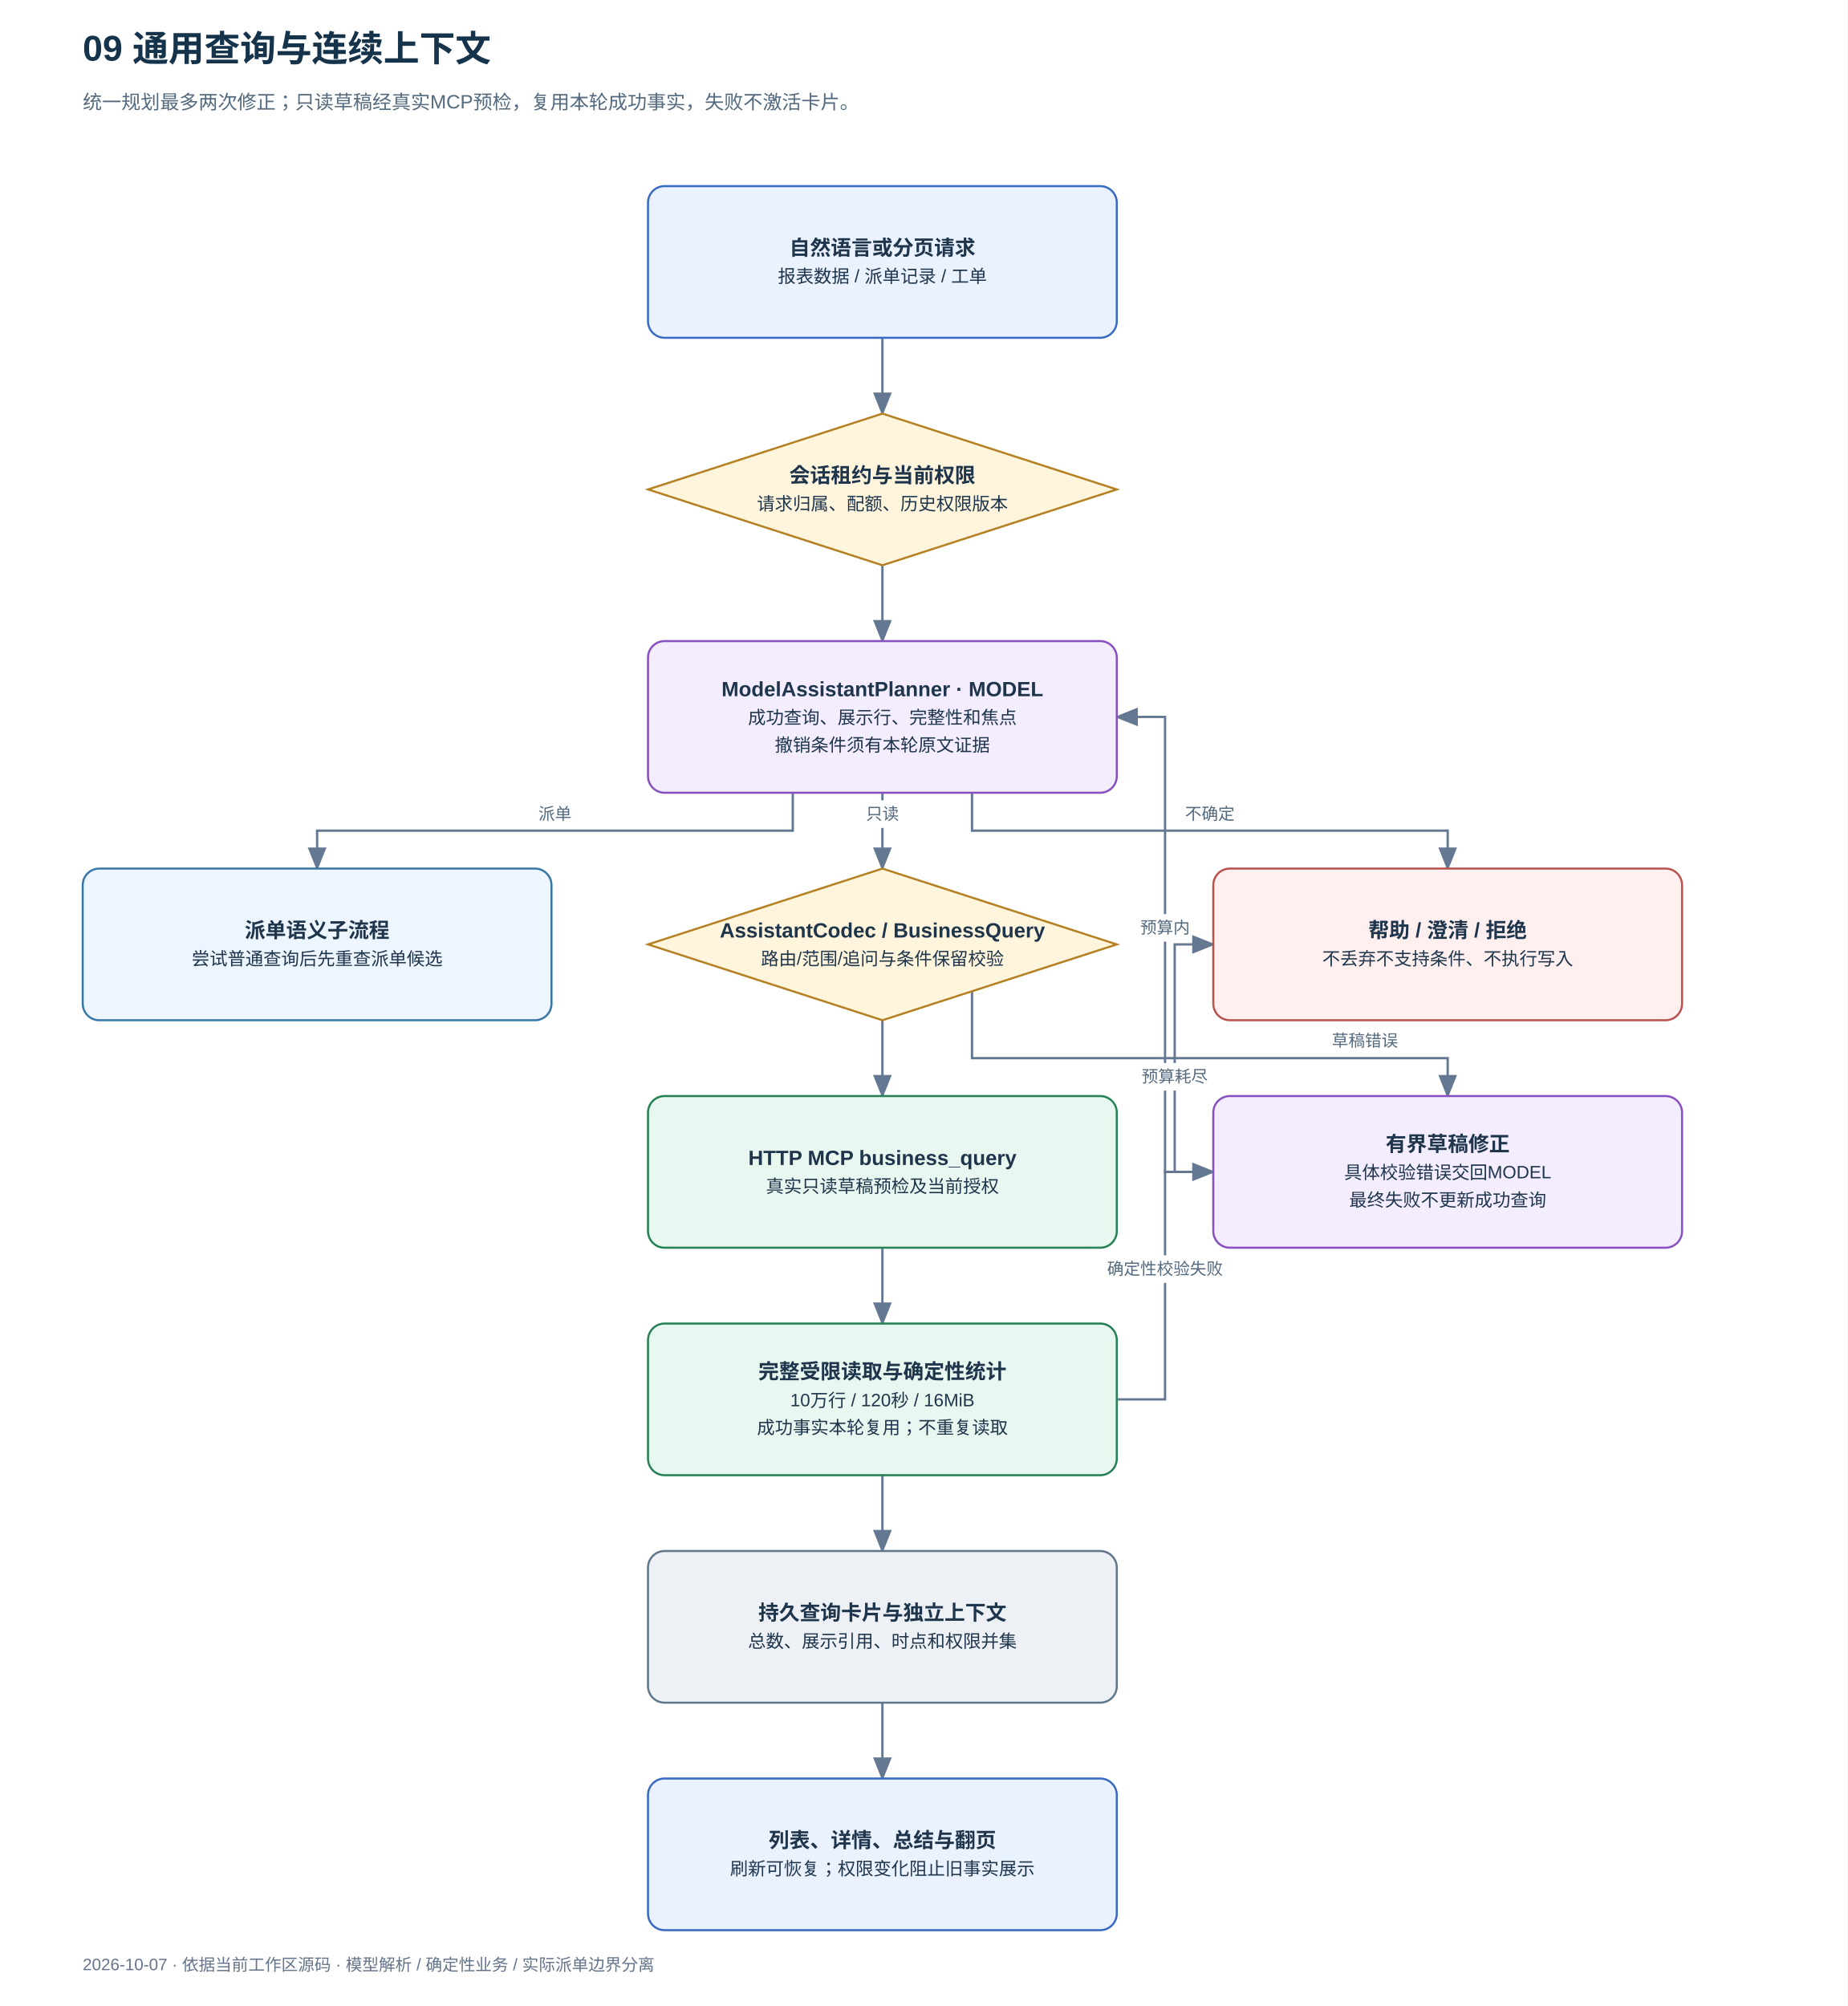
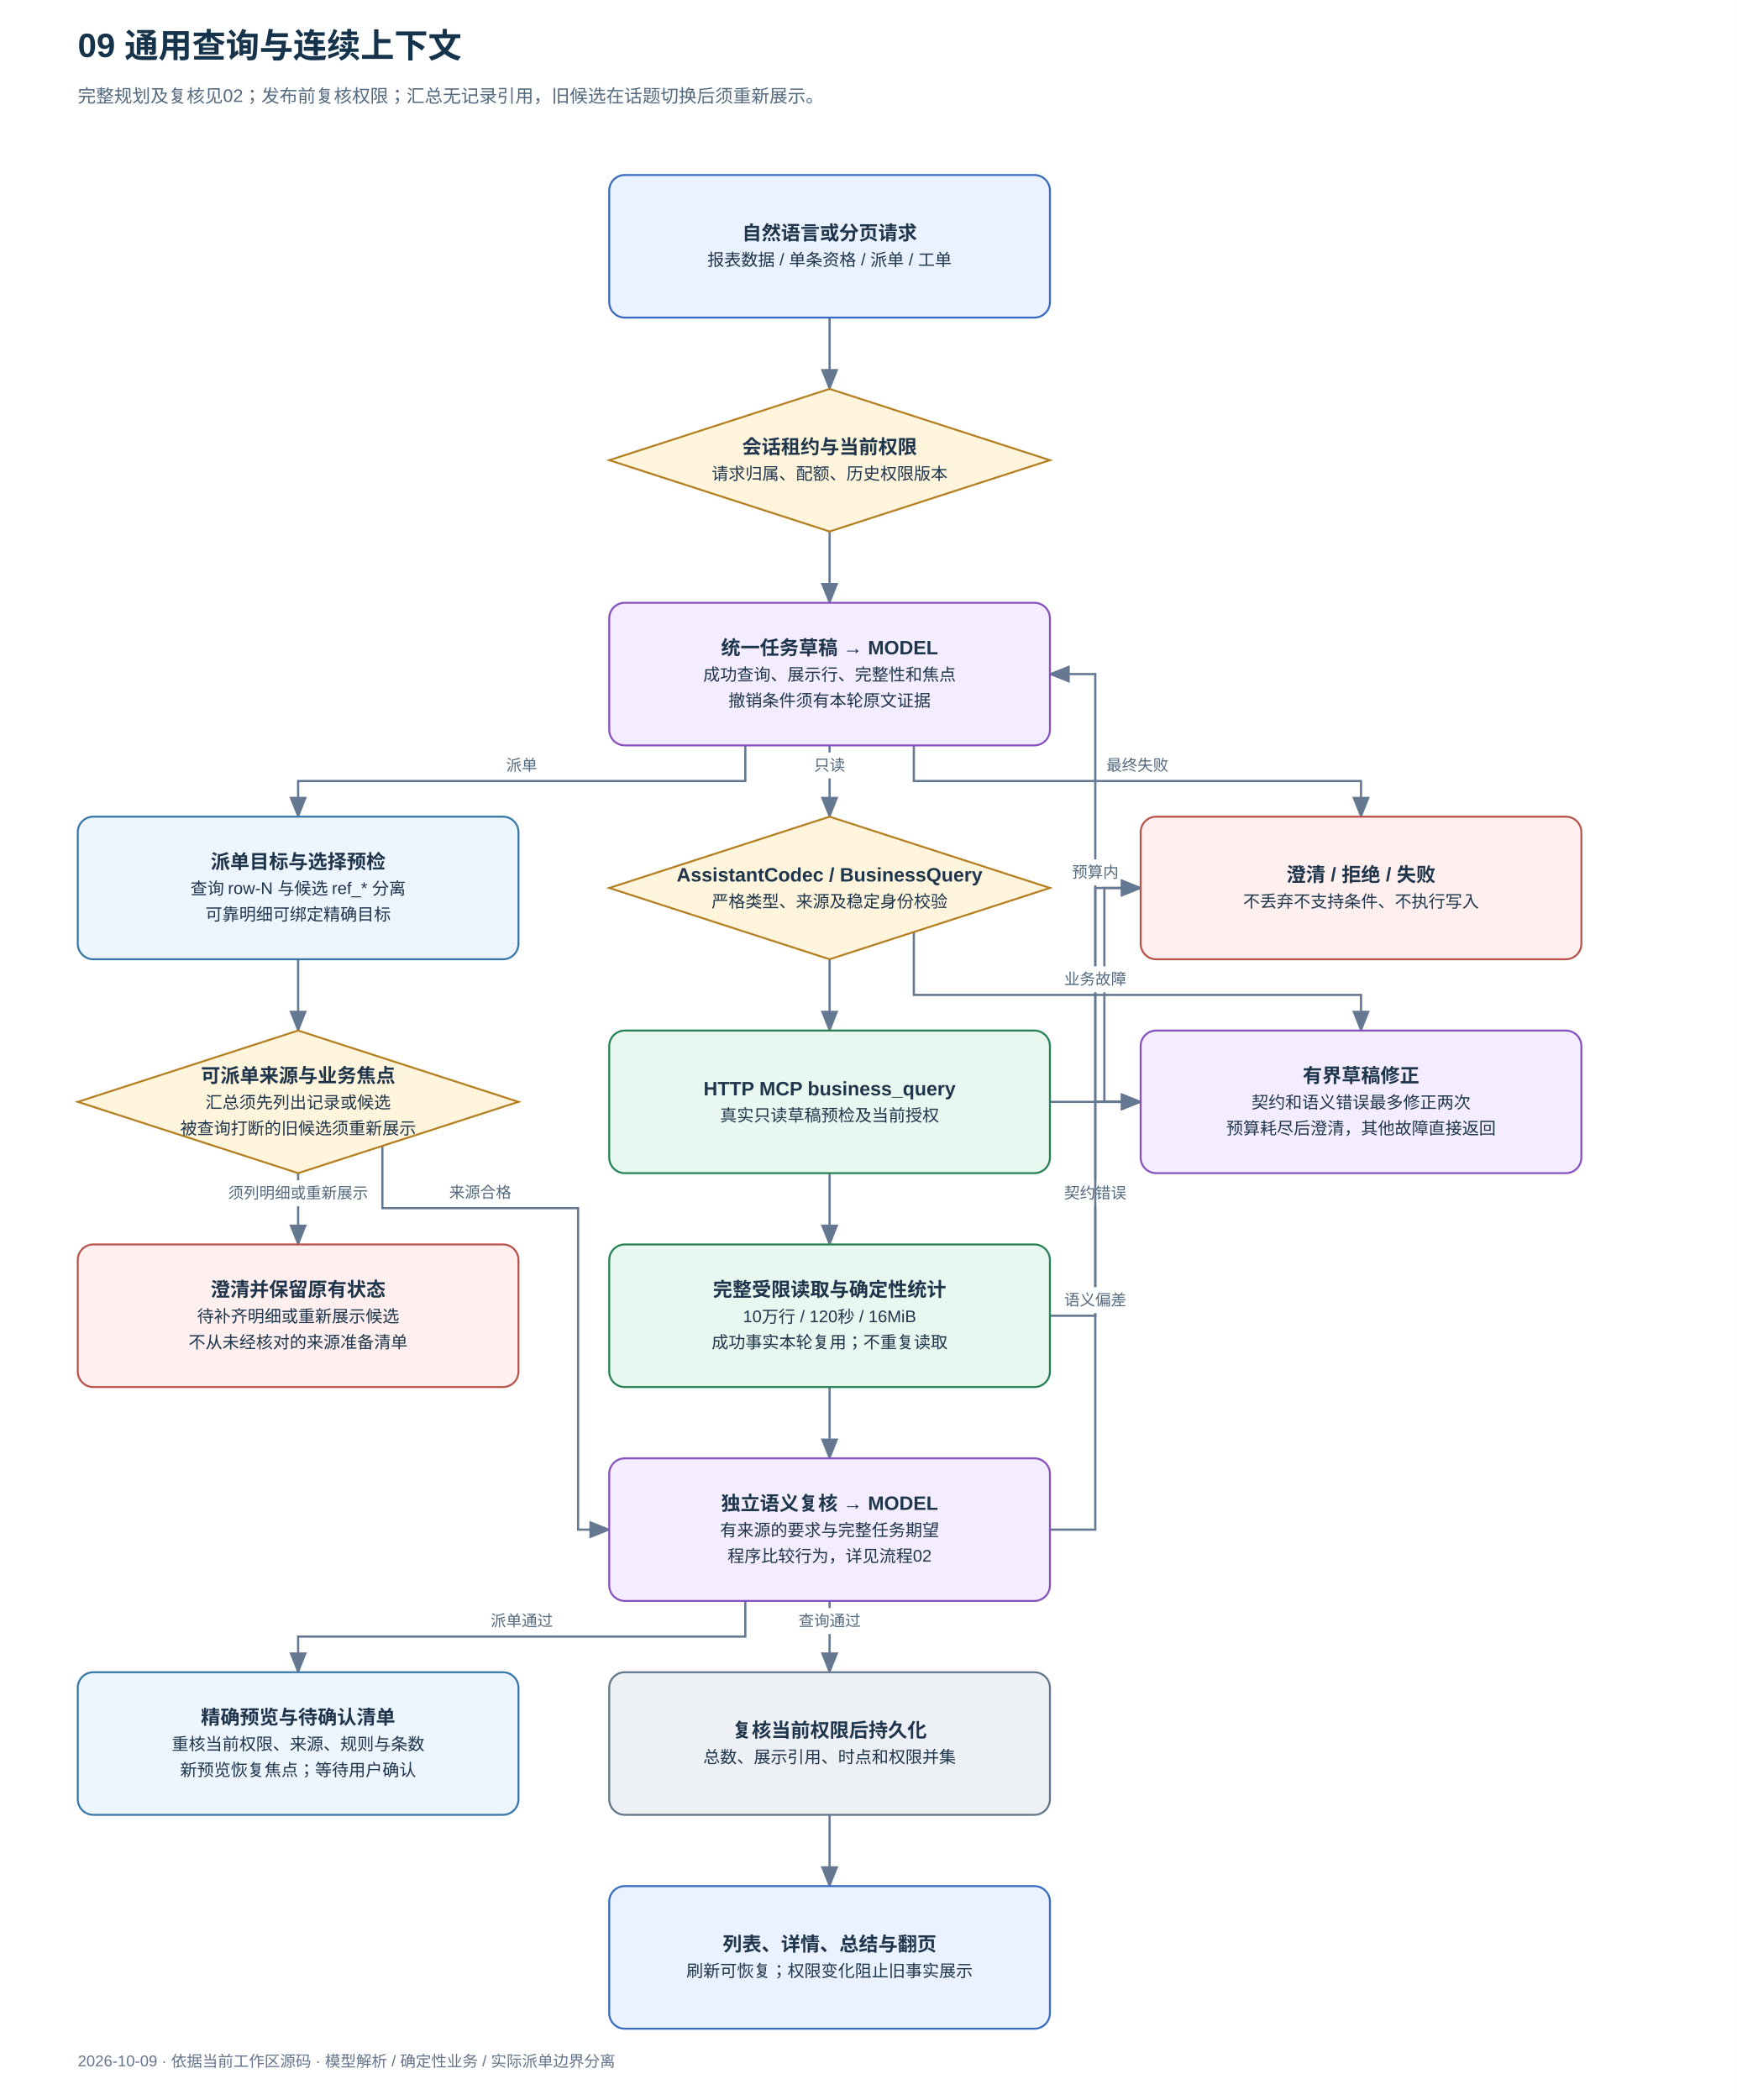
- <svg xmlns="http://www.w3.org/2000/svg" width="1340" height="1455" viewBox="0 0 1340 1455" role="img" aria-label="09 通用查询与连续上下文">
+ <svg xmlns="http://www.w3.org/2000/svg" width="1340" height="1620" viewBox="0 0 1340 1620" role="img" aria-label="09 通用查询与连续上下文">
  <defs>
    <marker id="arrow8" markerWidth="10" markerHeight="8" refX="9" refY="4" orient="auto">
      <path d="M0,0 L10,4 L0,8 Z" fill="#657891" />
    </marker>
  </defs>
  <rect width="100%" height="100%" fill="#fff" />
  <g font-family="Microsoft YaHei,PingFang SC,Arial,sans-serif">
    <text x="60" y="44" font-size="26" font-weight="700" fill="#15334b">09 通用查询与连续上下文</text>
-     <text x="60" y="79" font-size="14" fill="#53697e">统一规划最多两次修正；只读草稿经真实MCP预检，复用本轮成功事实，失败不激活卡片。</text>
+     <text x="60" y="79" font-size="14" fill="#53697e">完整规划及复核见02；发布前复核权限；汇总无记录引用，旧候选在话题切换后须重新展示。</text>
    <path d="M640,245 L640,300" fill="none" stroke="#657891" stroke-width="1.7" marker-end="url(#arrow8)" />
    <path d="M640,410 L640,465" fill="none" stroke="#657891" stroke-width="1.7" marker-end="url(#arrow8)" />
    <path d="M640,575 L640,630" fill="none" stroke="#657891" stroke-width="1.7" marker-end="url(#arrow8)" />
    <rect x="622" y="580.5" width="36" height="20" fill="white" rx="3" />
    <text x="640" y="594.5" font-size="12" text-anchor="middle" fill="#53697e">只读</text>
    <path d="M575,575 L575,602.5 L230,602.5 L230,630" fill="none" stroke="#657891" stroke-width="1.7" marker-end="url(#arrow8)" />
    <rect x="384.5" y="580.5" width="36" height="20" fill="white" rx="3" />
    <text x="402.5" y="594.5" font-size="12" text-anchor="middle" fill="#53697e">派单</text>
    <path d="M705,575 L705,602.5 L1050,602.5 L1050,630" fill="none" stroke="#657891" stroke-width="1.7" marker-end="url(#arrow8)" />
-     <rect x="853" y="580.5" width="49" height="20" fill="white" rx="3" />
-     <text x="877.5" y="594.5" font-size="12" text-anchor="middle" fill="#53697e">不确定</text>
+     <rect x="846.5" y="580.5" width="62" height="20" fill="white" rx="3" />
+     <text x="877.5" y="594.5" font-size="12" text-anchor="middle" fill="#53697e">最终失败</text>
    <path d="M640,740 L640,795" fill="none" stroke="#657891" stroke-width="1.7" marker-end="url(#arrow8)" />
    <path d="M640,905 L640,960" fill="none" stroke="#657891" stroke-width="1.7" marker-end="url(#arrow8)" />
-     <path d="M640,1070 L640,1125" fill="none" stroke="#657891" stroke-width="1.7" marker-end="url(#arrow8)" />
-     <path d="M640,1235 L640,1290" fill="none" stroke="#657891" stroke-width="1.7" marker-end="url(#arrow8)" />
+     <path d="M640,1400 L640,1455" fill="none" stroke="#657891" stroke-width="1.7" marker-end="url(#arrow8)" />
    <path d="M705,718.971 L705,767.5 L1050,767.5 L1050,795" fill="none" stroke="#657891" stroke-width="1.7" marker-end="url(#arrow8)" />
-     <rect x="959" y="745" width="62" height="20" fill="white" rx="3" />
-     <text x="990" y="759" font-size="12" text-anchor="middle" fill="#53697e">草稿错误</text>
    <path d="M810,1015 L845,1015 L845,850 L880,850" fill="none" stroke="#657891" stroke-width="1.7" marker-end="url(#arrow8)" />
-     <rect x="794.5" y="910.5" width="101" height="20" fill="white" rx="3" />
-     <text x="845" y="924.5" font-size="12" text-anchor="middle" fill="#53697e">确定性校验失败</text>
+     <rect x="814" y="910.5" width="62" height="20" fill="white" rx="3" />
+     <text x="845" y="924.5" font-size="12" text-anchor="middle" fill="#53697e">契约错误</text>
    <path d="M880,850 L845,850 L845,520 L810,520" fill="none" stroke="#657891" stroke-width="1.7" marker-end="url(#arrow8)" />
    <rect x="820.5" y="663" width="49" height="20" fill="white" rx="3" />
    <text x="845" y="677" font-size="12" text-anchor="middle" fill="#53697e">预算内</text>
    <path d="M880,850 L852,850 L852,685 L880,685" fill="none" stroke="#657891" stroke-width="1.7" marker-end="url(#arrow8)" />
-     <rect x="821" y="771" width="62" height="20" fill="white" rx="3" />
-     <text x="852" y="785" font-size="12" text-anchor="middle" fill="#53697e">预算耗尽</text>
+     <path d="M640,1070 L640,1125" fill="none" stroke="#657891" stroke-width="1.7" marker-end="url(#arrow8)" />
+     <path d="M230,740 L230,795" fill="none" stroke="#657891" stroke-width="1.7" marker-end="url(#arrow8)" />
+     <path d="M295,883.971 L295,932 L446,932 L446,1180 L470,1180" fill="none" stroke="#657891" stroke-width="1.7" marker-end="url(#arrow8)" />
+     <rect x="339.5" y="910" width="62" height="20" fill="white" rx="3" />
+     <text x="370.5" y="924" font-size="12" text-anchor="middle" fill="#53697e">来源合格</text>
+     <path d="M230,905 L230,960" fill="none" stroke="#657891" stroke-width="1.7" marker-end="url(#arrow8)" />
+     <rect x="166.5" y="910.5" width="127" height="20" fill="white" rx="3" />
+     <text x="230" y="924.5" font-size="12" text-anchor="middle" fill="#53697e">须列明细或重新展示</text>
+     <path d="M640,1235 L640,1290" fill="none" stroke="#657891" stroke-width="1.7" marker-end="url(#arrow8)" />
+     <rect x="609" y="1240.5" width="62" height="20" fill="white" rx="3" />
+     <text x="640" y="1254.5" font-size="12" text-anchor="middle" fill="#53697e">查询通过</text>
+     <path d="M575,1235 L575,1262.5 L230,1262.5 L230,1290" fill="none" stroke="#657891" stroke-width="1.7" marker-end="url(#arrow8)" />
+     <rect x="371.5" y="1240.5" width="62" height="20" fill="white" rx="3" />
+     <text x="402.5" y="1254.5" font-size="12" text-anchor="middle" fill="#53697e">派单通过</text>
+     <path d="M810,1180 L845,1180 L845,850 L880,850" fill="none" stroke="#657891" stroke-width="1.7" marker-end="url(#arrow8)" />
+     <rect x="814" y="993" width="62" height="20" fill="white" rx="3" />
+     <text x="845" y="1007" font-size="12" text-anchor="middle" fill="#53697e">语义偏差</text>
+     <path d="M810,850 L845,850 L845,685 L880,685" fill="none" stroke="#657891" stroke-width="1.7" marker-end="url(#arrow8)" />
+     <rect x="814" y="745.5" width="62" height="20" fill="white" rx="3" />
+     <text x="845" y="759.5" font-size="12" text-anchor="middle" fill="#53697e">业务故障</text>
    <rect x="470" y="135" width="340" height="110" rx="12" fill="#eaf2ff" stroke="#386bc1" stroke-width="1.5" />
    <text x="640" y="185" text-anchor="middle" font-size="15" font-weight="700" fill="#1e354c">自然语言或分页请求</text>
-     <text x="640" y="205" text-anchor="middle" font-size="13" font-weight="400" fill="#1e354c">报表数据 / 派单记录 / 工单</text>
+     <text x="640" y="205" text-anchor="middle" font-size="13" font-weight="400" fill="#1e354c">报表数据 / 单条资格 / 派单 / 工单</text>
    <polygon points="640,300 810,355 640,410 470,355" fill="#fff4dc" stroke="#b58022" stroke-width="1.5" />
    <text x="640" y="350" text-anchor="middle" font-size="15" font-weight="700" fill="#1e354c">会话租约与当前权限</text>
    <text x="640" y="370" text-anchor="middle" font-size="13" font-weight="400" fill="#1e354c">请求归属、配额、历史权限版本</text>
    <rect x="470" y="465" width="340" height="110" rx="12" fill="#f3edff" stroke="#8751bf" stroke-width="1.5" />
-     <text x="640" y="505" text-anchor="middle" font-size="15" font-weight="700" fill="#1e354c">ModelAssistantPlanner · MODEL</text>
+     <text x="640" y="505" text-anchor="middle" font-size="15" font-weight="700" fill="#1e354c">统一任务草稿 → MODEL</text>
    <text x="640" y="525" text-anchor="middle" font-size="13" font-weight="400" fill="#1e354c">成功查询、展示行、完整性和焦点</text>
    <text x="640" y="545" text-anchor="middle" font-size="13" font-weight="400" fill="#1e354c">撤销条件须有本轮原文证据</text>
    <rect x="60" y="630" width="340" height="110" rx="12" fill="#edf5ff" stroke="#3778a8" stroke-width="1.5" />
-     <text x="230" y="680" text-anchor="middle" font-size="15" font-weight="700" fill="#1e354c">派单语义子流程</text>
-     <text x="230" y="700" text-anchor="middle" font-size="13" font-weight="400" fill="#1e354c">尝试普通查询后先重查派单候选</text>
+     <text x="230" y="670" text-anchor="middle" font-size="15" font-weight="700" fill="#1e354c">派单目标与选择预检</text>
+     <text x="230" y="690" text-anchor="middle" font-size="13" font-weight="400" fill="#1e354c">查询 row-N 与候选 ref_* 分离</text>
+     <text x="230" y="710" text-anchor="middle" font-size="13" font-weight="400" fill="#1e354c">可靠明细可绑定精确目标</text>
+     <polygon points="230,795 400,850 230,905 60,850" fill="#fff4dc" stroke="#b58022" stroke-width="1.5" />
+     <text x="230" y="835" text-anchor="middle" font-size="15" font-weight="700" fill="#1e354c">可派单来源与业务焦点</text>
+     <text x="230" y="855" text-anchor="middle" font-size="13" font-weight="400" fill="#1e354c">汇总须先列出记录或候选</text>
+     <text x="230" y="875" text-anchor="middle" font-size="13" font-weight="400" fill="#1e354c">被查询打断的旧候选须重新展示</text>
+     <rect x="60" y="960" width="340" height="110" rx="12" fill="#fff0ef" stroke="#ba534e" stroke-width="1.5" />
+     <text x="230" y="1000" text-anchor="middle" font-size="15" font-weight="700" fill="#1e354c">澄清并保留原有状态</text>
+     <text x="230" y="1020" text-anchor="middle" font-size="13" font-weight="400" fill="#1e354c">待补齐明细或重新展示候选</text>
+     <text x="230" y="1040" text-anchor="middle" font-size="13" font-weight="400" fill="#1e354c">不从未经核对的来源准备清单</text>
    <polygon points="640,630 810,685 640,740 470,685" fill="#fff4dc" stroke="#b58022" stroke-width="1.5" />
    <text x="640" y="680" text-anchor="middle" font-size="15" font-weight="700" fill="#1e354c">AssistantCodec / BusinessQuery</text>
-     <text x="640" y="700" text-anchor="middle" font-size="13" font-weight="400" fill="#1e354c">路由/范围/追问与条件保留校验</text>
+     <text x="640" y="700" text-anchor="middle" font-size="13" font-weight="400" fill="#1e354c">严格类型、来源及稳定身份校验</text>
    <rect x="880" y="630" width="340" height="110" rx="12" fill="#fff0ef" stroke="#ba534e" stroke-width="1.5" />
-     <text x="1050" y="680" text-anchor="middle" font-size="15" font-weight="700" fill="#1e354c">帮助 / 澄清 / 拒绝</text>
+     <text x="1050" y="680" text-anchor="middle" font-size="15" font-weight="700" fill="#1e354c">澄清 / 拒绝 / 失败</text>
    <text x="1050" y="700" text-anchor="middle" font-size="13" font-weight="400" fill="#1e354c">不丢弃不支持条件、不执行写入</text>
    <rect x="470" y="795" width="340" height="110" rx="12" fill="#e8f7ef" stroke="#268255" stroke-width="1.5" />
    <text x="640" y="845" text-anchor="middle" font-size="15" font-weight="700" fill="#1e354c">HTTP MCP business_query</text>
    <text x="640" y="865" text-anchor="middle" font-size="13" font-weight="400" fill="#1e354c">真实只读草稿预检及当前授权</text>
    <rect x="470" y="960" width="340" height="110" rx="12" fill="#e8f7ef" stroke="#268255" stroke-width="1.5" />
    <text x="640" y="1000" text-anchor="middle" font-size="15" font-weight="700" fill="#1e354c">完整受限读取与确定性统计</text>
    <text x="640" y="1020" text-anchor="middle" font-size="13" font-weight="400" fill="#1e354c">10万行 / 120秒 / 16MiB</text>
    <text x="640" y="1040" text-anchor="middle" font-size="13" font-weight="400" fill="#1e354c">成功事实本轮复用；不重复读取</text>
-     <rect x="470" y="1125" width="340" height="110" rx="12" fill="#edf1f5" stroke="#60768b" stroke-width="1.5" />
-     <text x="640" y="1175" text-anchor="middle" font-size="15" font-weight="700" fill="#1e354c">持久查询卡片与独立上下文</text>
-     <text x="640" y="1195" text-anchor="middle" font-size="13" font-weight="400" fill="#1e354c">总数、展示引用、时点和权限并集</text>
-     <rect x="470" y="1290" width="340" height="110" rx="12" fill="#eaf2ff" stroke="#386bc1" stroke-width="1.5" />
-     <text x="640" y="1340" text-anchor="middle" font-size="15" font-weight="700" fill="#1e354c">列表、详情、总结与翻页</text>
-     <text x="640" y="1360" text-anchor="middle" font-size="13" font-weight="400" fill="#1e354c">刷新可恢复；权限变化阻止旧事实展示</text>
+     <rect x="470" y="1290" width="340" height="110" rx="12" fill="#edf1f5" stroke="#60768b" stroke-width="1.5" />
+     <text x="640" y="1340" text-anchor="middle" font-size="15" font-weight="700" fill="#1e354c">复核当前权限后持久化</text>
+     <text x="640" y="1360" text-anchor="middle" font-size="13" font-weight="400" fill="#1e354c">总数、展示引用、时点和权限并集</text>
+     <rect x="470" y="1455" width="340" height="110" rx="12" fill="#eaf2ff" stroke="#386bc1" stroke-width="1.5" />
+     <text x="640" y="1505" text-anchor="middle" font-size="15" font-weight="700" fill="#1e354c">列表、详情、总结与翻页</text>
+     <text x="640" y="1525" text-anchor="middle" font-size="13" font-weight="400" fill="#1e354c">刷新可恢复；权限变化阻止旧事实展示</text>
    <rect x="880" y="795" width="340" height="110" rx="12" fill="#f3edff" stroke="#8751bf" stroke-width="1.5" />
    <text x="1050" y="835" text-anchor="middle" font-size="15" font-weight="700" fill="#1e354c">有界草稿修正</text>
-     <text x="1050" y="855" text-anchor="middle" font-size="13" font-weight="400" fill="#1e354c">具体校验错误交回MODEL</text>
-     <text x="1050" y="875" text-anchor="middle" font-size="13" font-weight="400" fill="#1e354c">最终失败不更新成功查询</text>
-     <text x="60" y="1429" font-size="12" fill="#64748b">2026-10-07 · 依据当前工作区源码 · 模型解析 / 确定性业务 / 实际派单边界分离</text>
+     <text x="1050" y="855" text-anchor="middle" font-size="13" font-weight="400" fill="#1e354c">契约和语义错误最多修正两次</text>
+     <text x="1050" y="875" text-anchor="middle" font-size="13" font-weight="400" fill="#1e354c">预算耗尽后澄清，其他故障直接返回</text>
+     <rect x="470" y="1125" width="340" height="110" rx="12" fill="#f3edff" stroke="#8751bf" stroke-width="1.5" />
+     <text x="640" y="1165" text-anchor="middle" font-size="15" font-weight="700" fill="#1e354c">独立语义复核 → MODEL</text>
+     <text x="640" y="1185" text-anchor="middle" font-size="13" font-weight="400" fill="#1e354c">有来源的要求与完整任务期望</text>
+     <text x="640" y="1205" text-anchor="middle" font-size="13" font-weight="400" fill="#1e354c">程序比较行为，详见流程02</text>
+     <rect x="60" y="1290" width="340" height="110" rx="12" fill="#edf5ff" stroke="#3778a8" stroke-width="1.5" />
+     <text x="230" y="1330" text-anchor="middle" font-size="15" font-weight="700" fill="#1e354c">精确预览与待确认清单</text>
+     <text x="230" y="1350" text-anchor="middle" font-size="13" font-weight="400" fill="#1e354c">重核当前权限、来源、规则与条数</text>
+     <text x="230" y="1370" text-anchor="middle" font-size="13" font-weight="400" fill="#1e354c">新预览恢复焦点；等待用户确认</text>
+     <text x="60" y="1594" font-size="12" fill="#64748b">2026-10-09 · 依据当前工作区源码 · 模型解析 / 确定性业务 / 实际派单边界分离</text>
  </g>
</svg>
